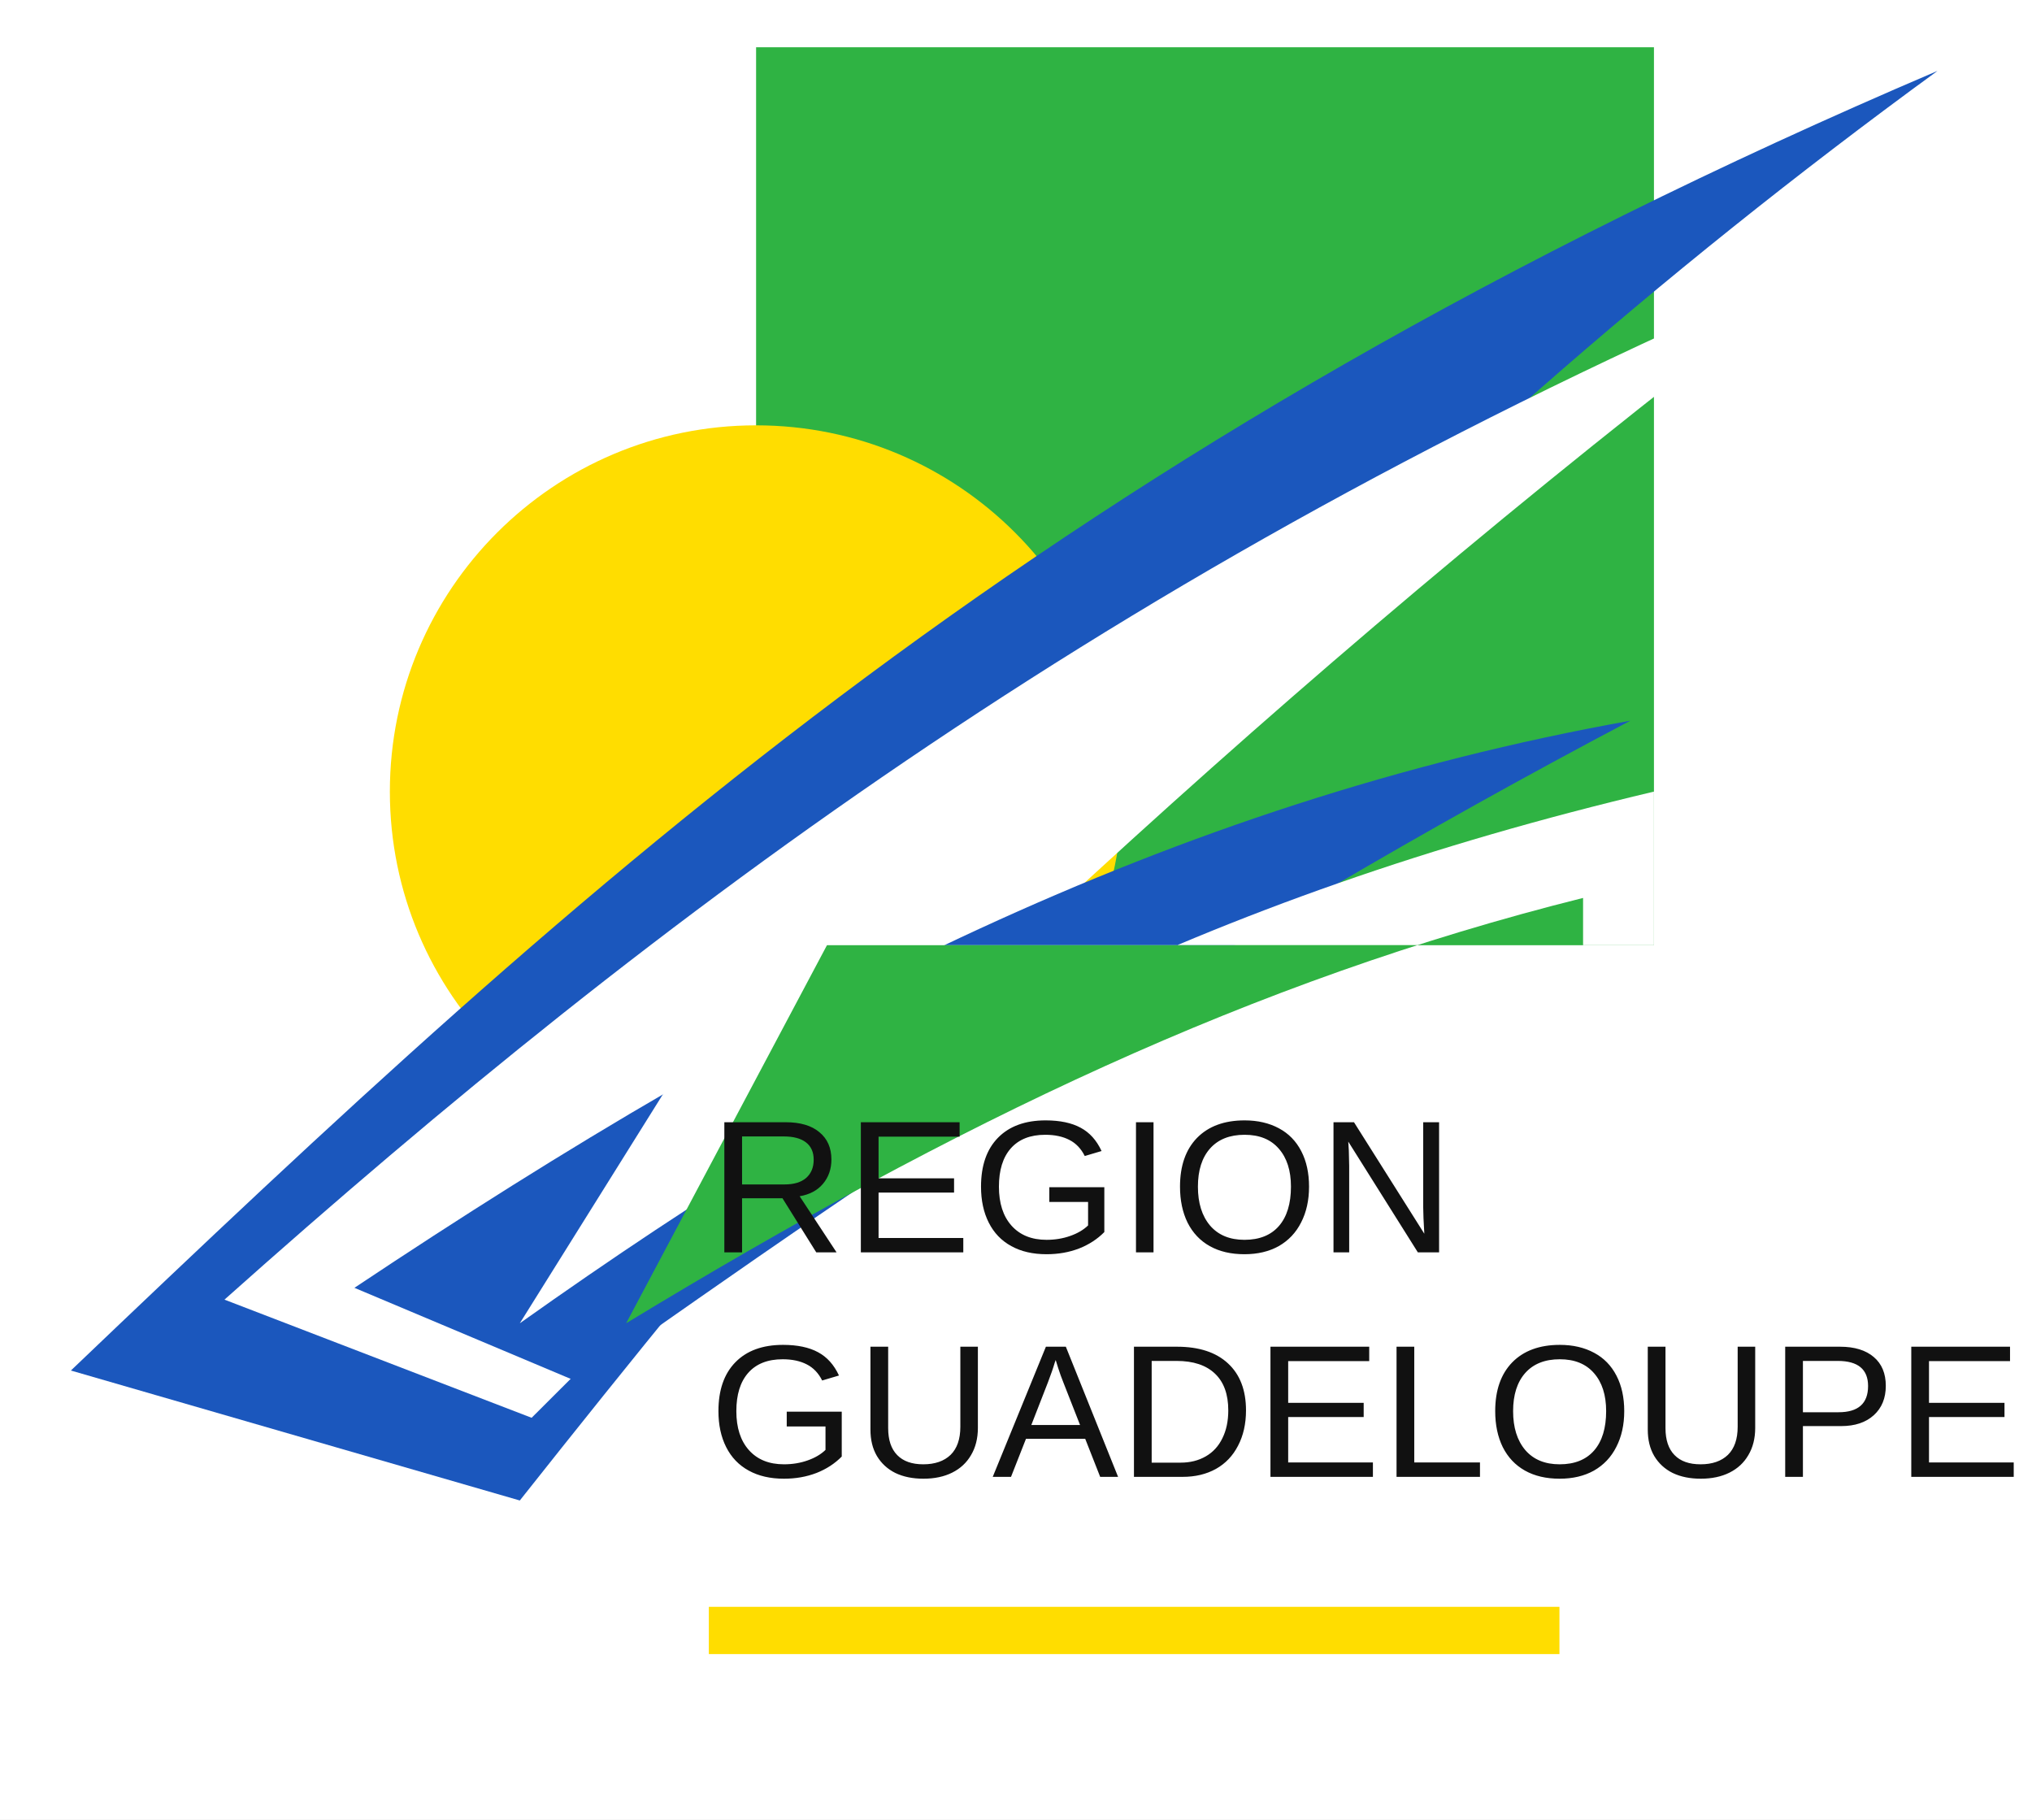
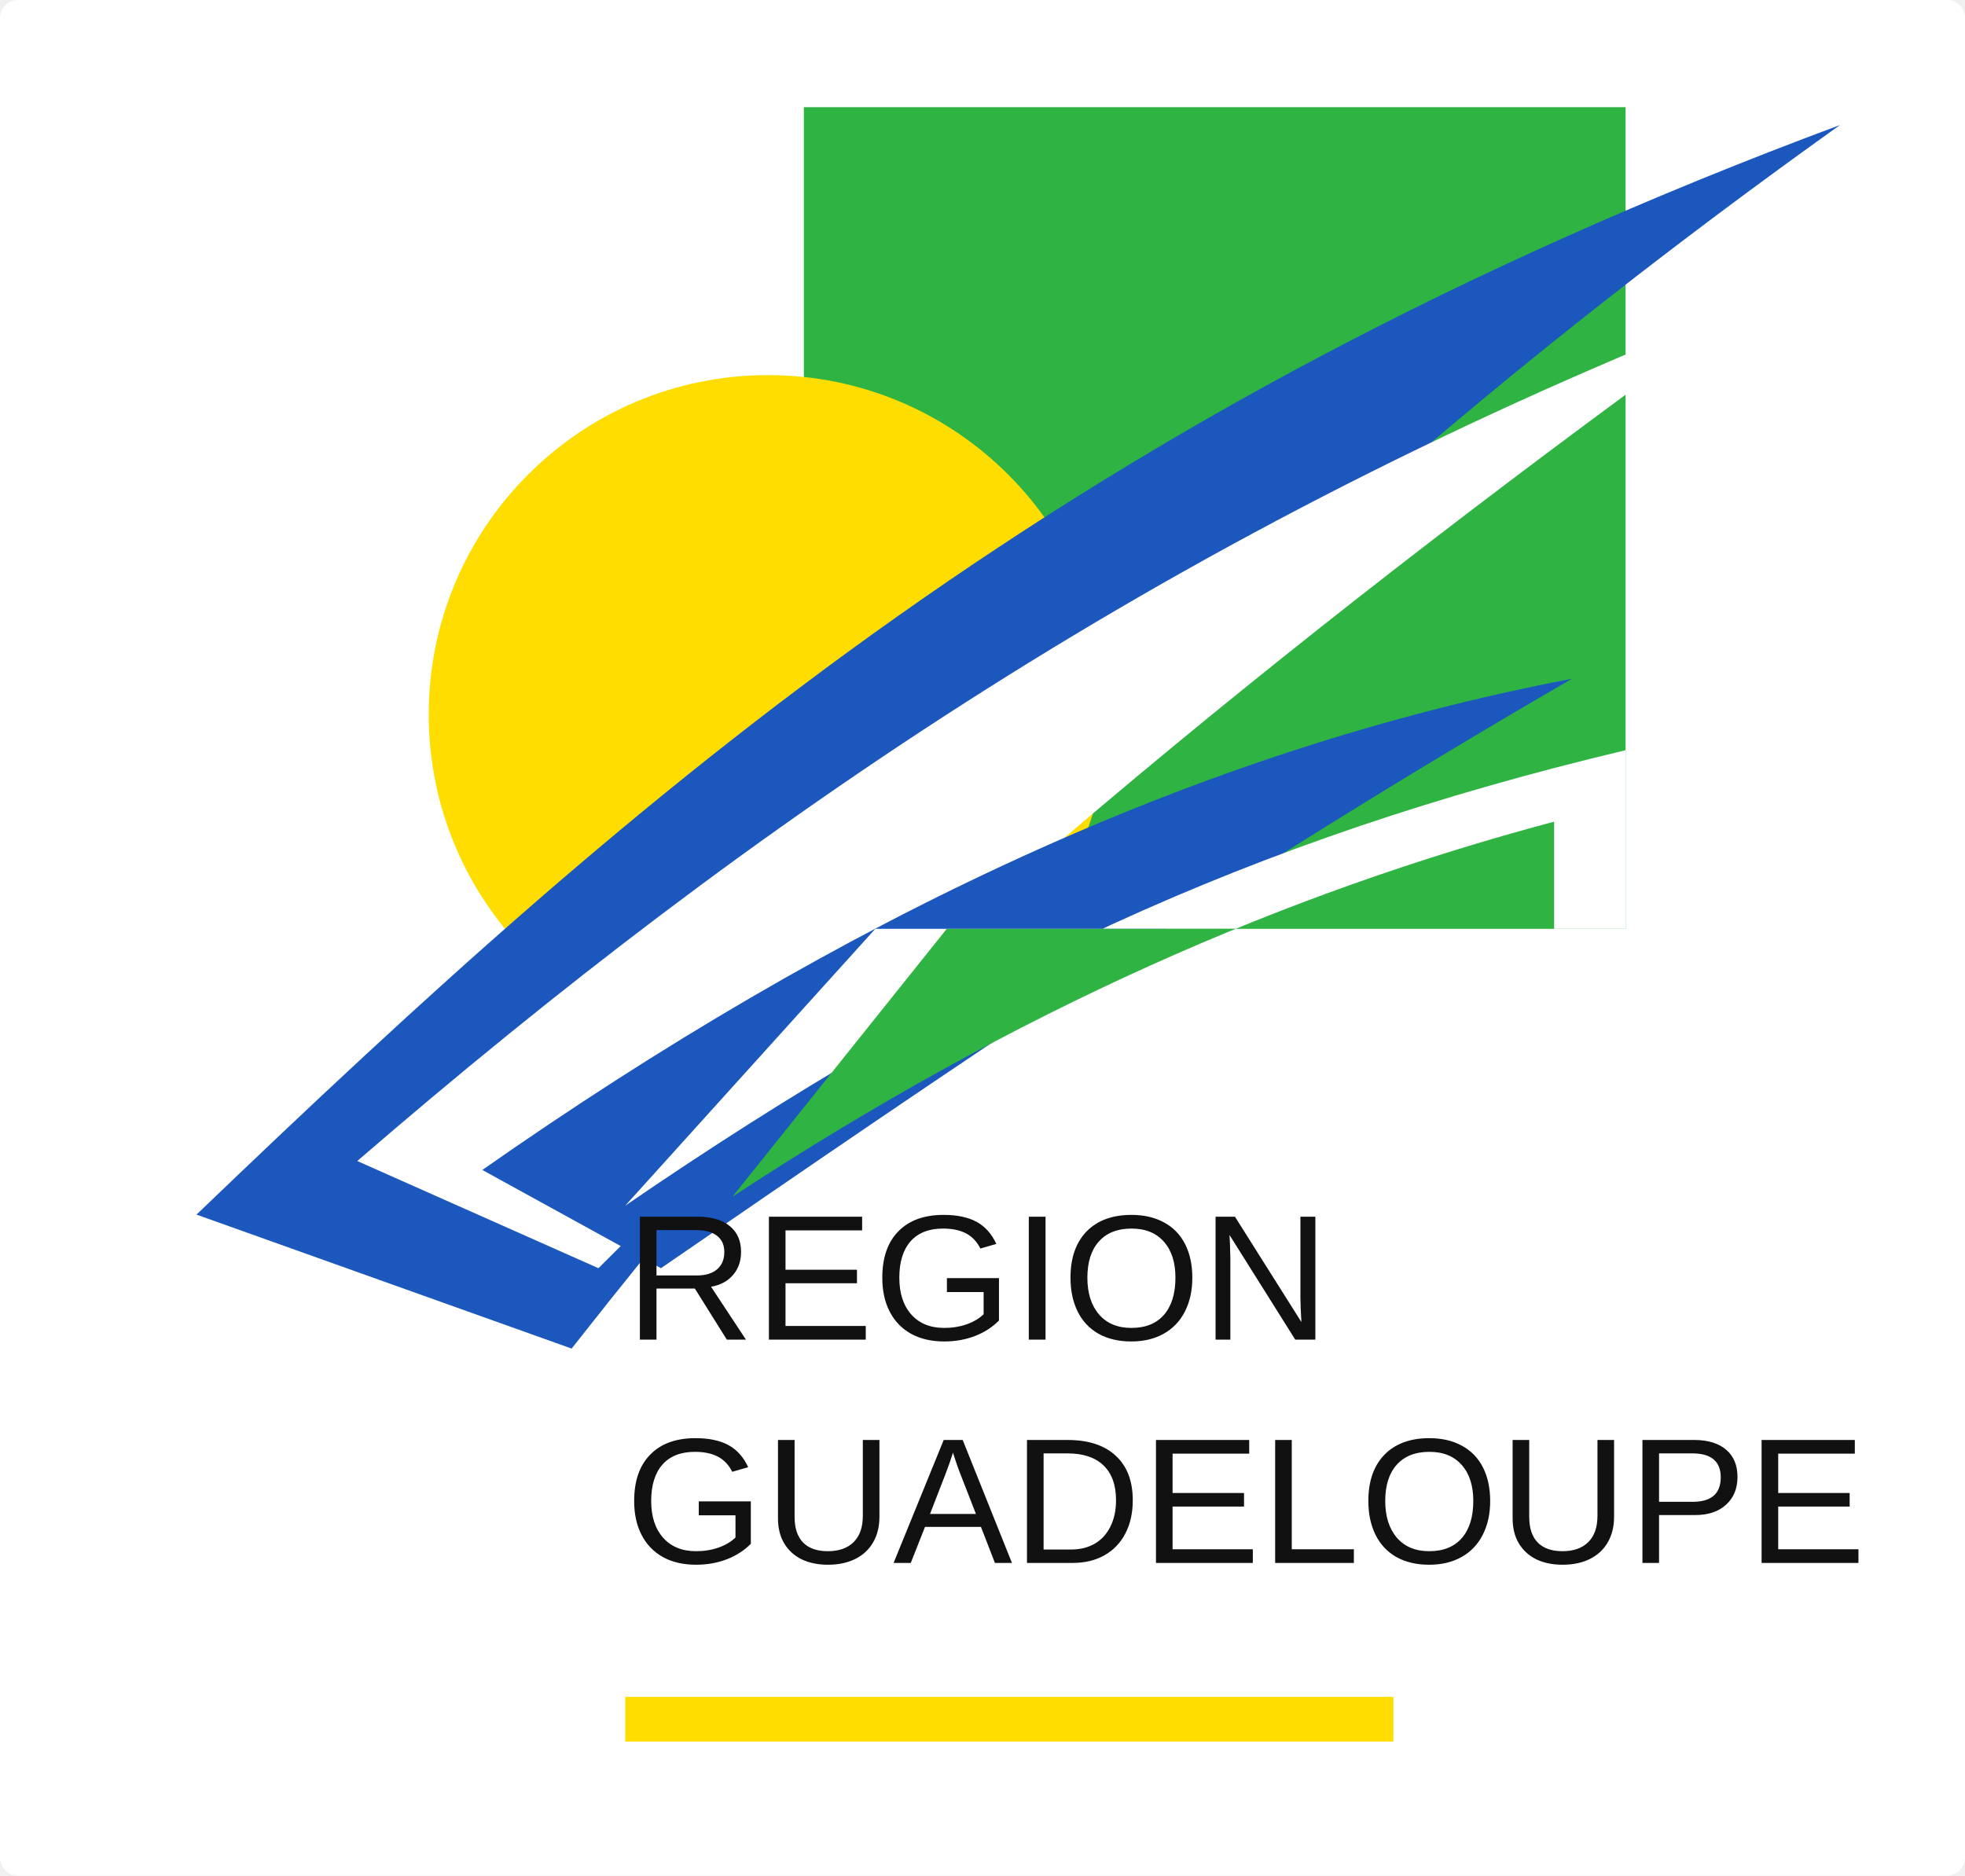
- <svg xmlns="http://www.w3.org/2000/svg" viewBox="0 0 172 154" role="img" aria-labelledby="title desc">
-   <rect width="172" height="154" fill="#fff" />
-   <g transform="translate(6 4)">
-     <rect x="58" y="0" width="76" height="76" fill="#2fb343" />
-     <circle cx="58" cy="63" r="31" fill="#ffdd00" />
-     <path d="M0 112C44 70 83 34 158 2C110 37 76 75 38 123Z" fill="#1b57bd" />
-     <path d="M13 106C50 73 90 43 149 18C104 52 73 82 39 116Z" fill="#fff" />
-     <path d="M24 105C60 81 93 64 132 57C96 76 70 94 43 113Z" fill="#1b57bd" />
-     <path d="M38 108C69 86 96 72 134 63V76H58Z" fill="#fff" />
-     <path d="M47 108C75 91 100 79 128 72V76H64Z" fill="#2fb343" />
-     <text x="54" y="102" fill="#111" font-family="Arial, Helvetica, sans-serif" font-size="16" font-weight="500">REGION</text>
-     <text x="54" y="121" fill="#111" font-family="Arial, Helvetica, sans-serif" font-size="16" font-weight="500">GUADELOUPE</text>
-     <rect x="54" y="132" width="72" height="4" fill="#ffdd00" />
+ <svg xmlns="http://www.w3.org/2000/svg" viewBox="0 0 220 210" role="img" aria-labelledby="title desc">
+   <rect width="220" height="210" rx="2" fill="#fff" />
+   <g transform="translate(22 12)">
+     <rect x="68" y="0" width="92" height="92" fill="#2fb343" />
+     <circle cx="64" cy="68" r="38" fill="#ffdd00" />
+     <path d="M0 124C50 76 98 34 184 2C128 42 86 83 42 139Z" fill="#1b57bd" />
+     <path d="M18 118C62 80 110 47 174 22C124 58 84 91 45 130Z" fill="#fff" />
+     <path d="M32 119C72 91 112 72 154 64C116 86 84 108 52 130Z" fill="#1b57bd" />
+     <path d="M48 123C86 97 118 82 160 72V92H76Z" fill="#fff" />
+     <path d="M60 122C92 101 122 88 152 80V92H84Z" fill="#2fb343" />
+   </g>
+   <g transform="translate(70 150)">
+     <text x="0" y="0" fill="#111" font-family="Arial, Helvetica, sans-serif" font-size="20" font-weight="500">REGION</text>
+     <text x="0" y="25" fill="#111" font-family="Arial, Helvetica, sans-serif" font-size="20" font-weight="500">GUADELOUPE</text>
+     <rect x="0" y="40" width="86" height="5" fill="#ffdd00" />
  </g>
</svg>
